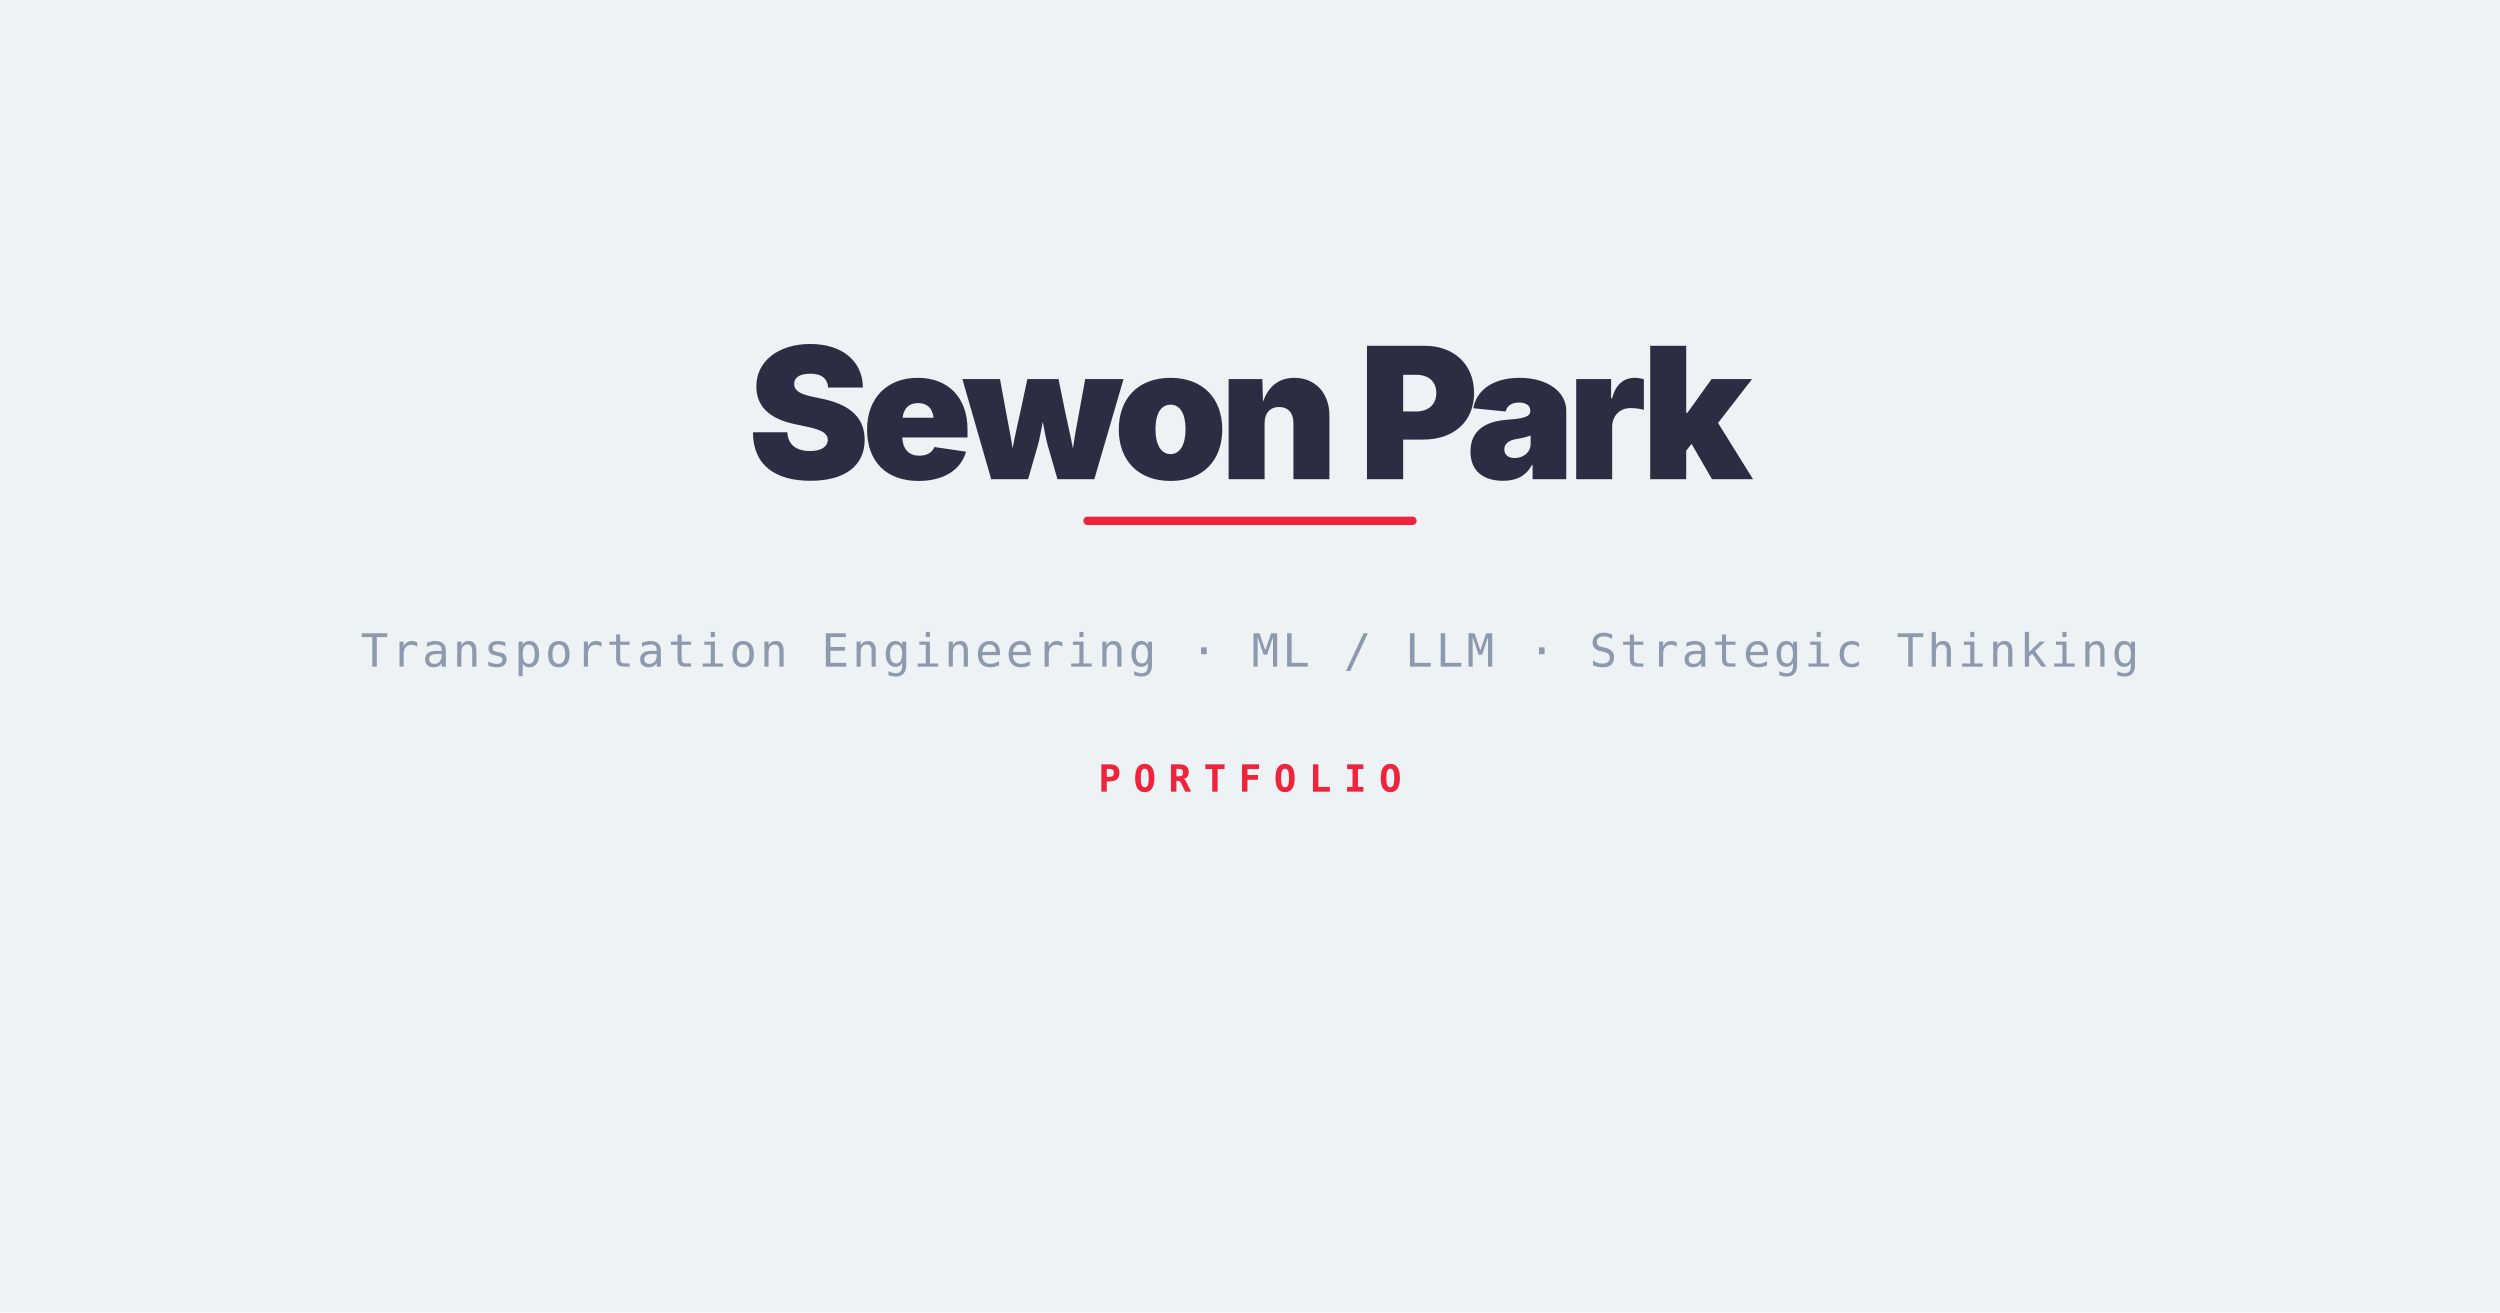
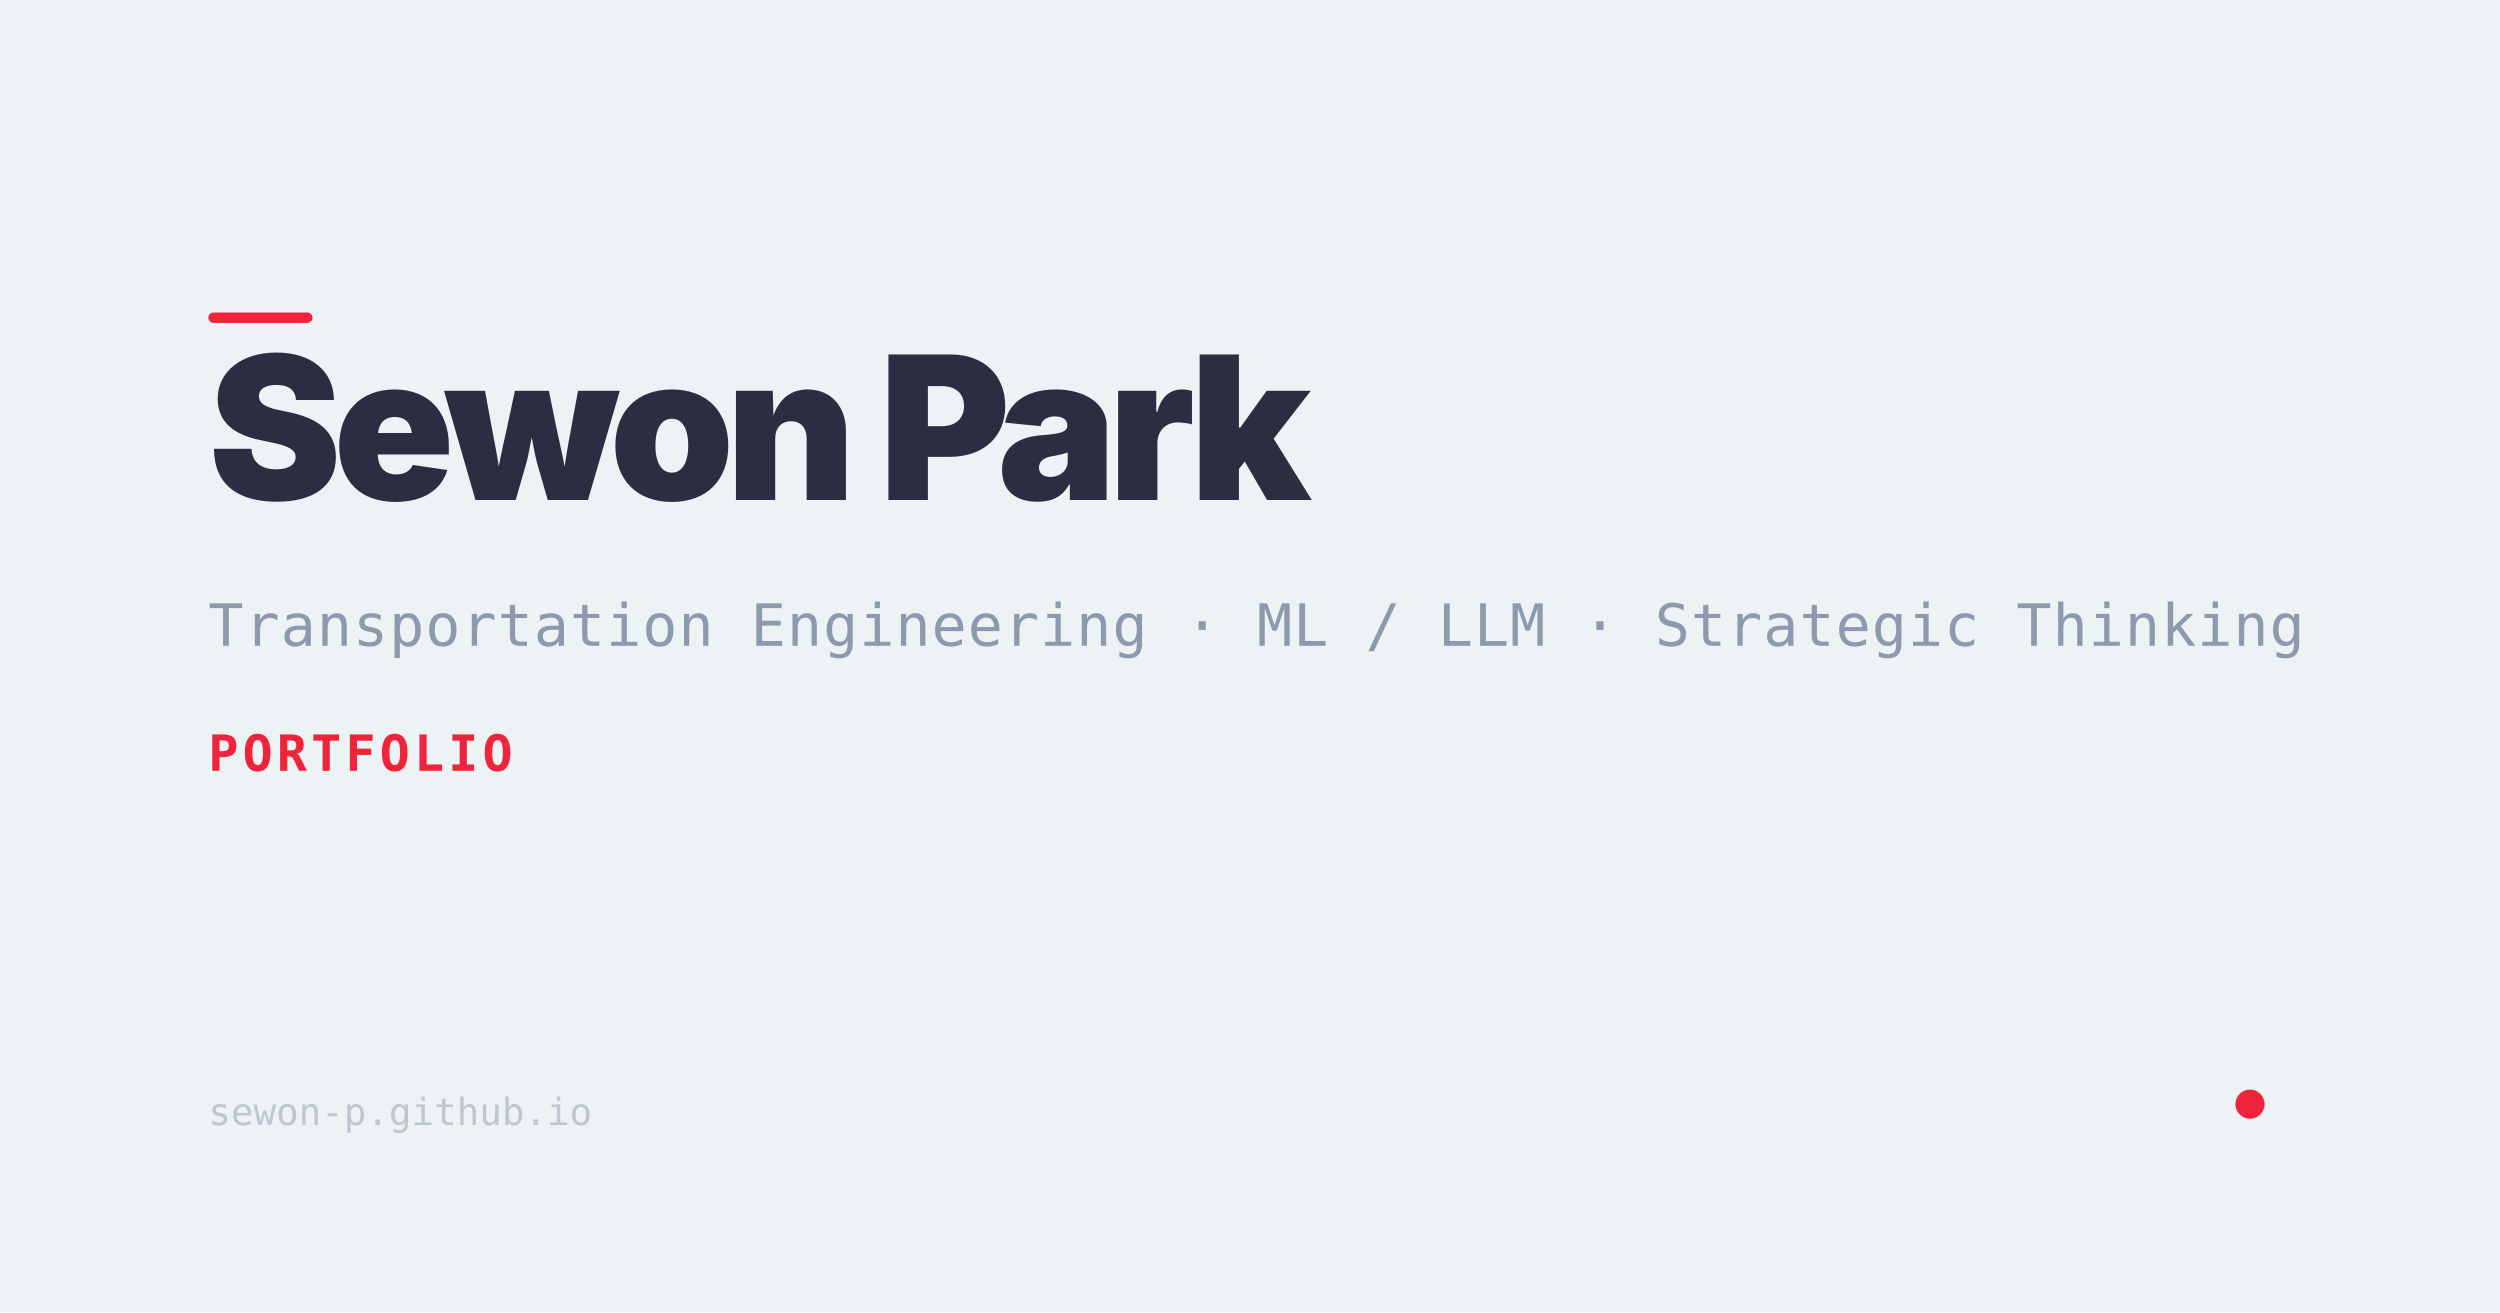
<svg xmlns="http://www.w3.org/2000/svg" viewBox="0 0 1200 630">
  <rect width="1200" height="630" fill="#EDF2F4" />
-   <text x="600" y="230" font-family="system-ui, -apple-system, sans-serif" font-size="88" font-weight="900" fill="#2B2D42" text-anchor="middle" letter-spacing="-4">Sewon Park</text>
-   <rect x="520" y="248" width="160" height="4" rx="2" fill="#EF233C" />
-   <text x="600" y="320" font-family="ui-monospace, 'SF Mono', monospace" font-size="22" fill="#8D99AE" text-anchor="middle" letter-spacing="1.5">Transportation Engineering · ML / LLM · Strategic Thinking</text>
-   <text x="600" y="380" font-family="ui-monospace, 'SF Mono', monospace" font-size="18" font-weight="700" fill="#EF233C" text-anchor="middle" letter-spacing="6">PORTFOLIO</text>
+   <rect x="100" y="150" width="50" height="5" rx="2.5" fill="#EF233C" />
+   <text x="100" y="240" font-family="system-ui, -apple-system, sans-serif" font-size="96" font-weight="900" fill="#2B2D42" letter-spacing="-4">Sewon Park</text>
+   <text x="100" y="310" font-family="ui-monospace, 'SF Mono', monospace" font-size="28" fill="#8D99AE" letter-spacing="0.5">Transportation Engineering · ML / LLM · Strategic Thinking</text>
+   <text x="100" y="370" font-family="ui-monospace, 'SF Mono', monospace" font-size="24" font-weight="700" fill="#EF233C" letter-spacing="2">PORTFOLIO</text>
+   <text x="100" y="540" font-family="ui-monospace, 'SF Mono', monospace" font-size="18" fill="#8D99AE" opacity="0.5">sewon-p.github.io</text>
+   <circle cx="1080" cy="530" r="7" fill="#EF233C" />
</svg>
